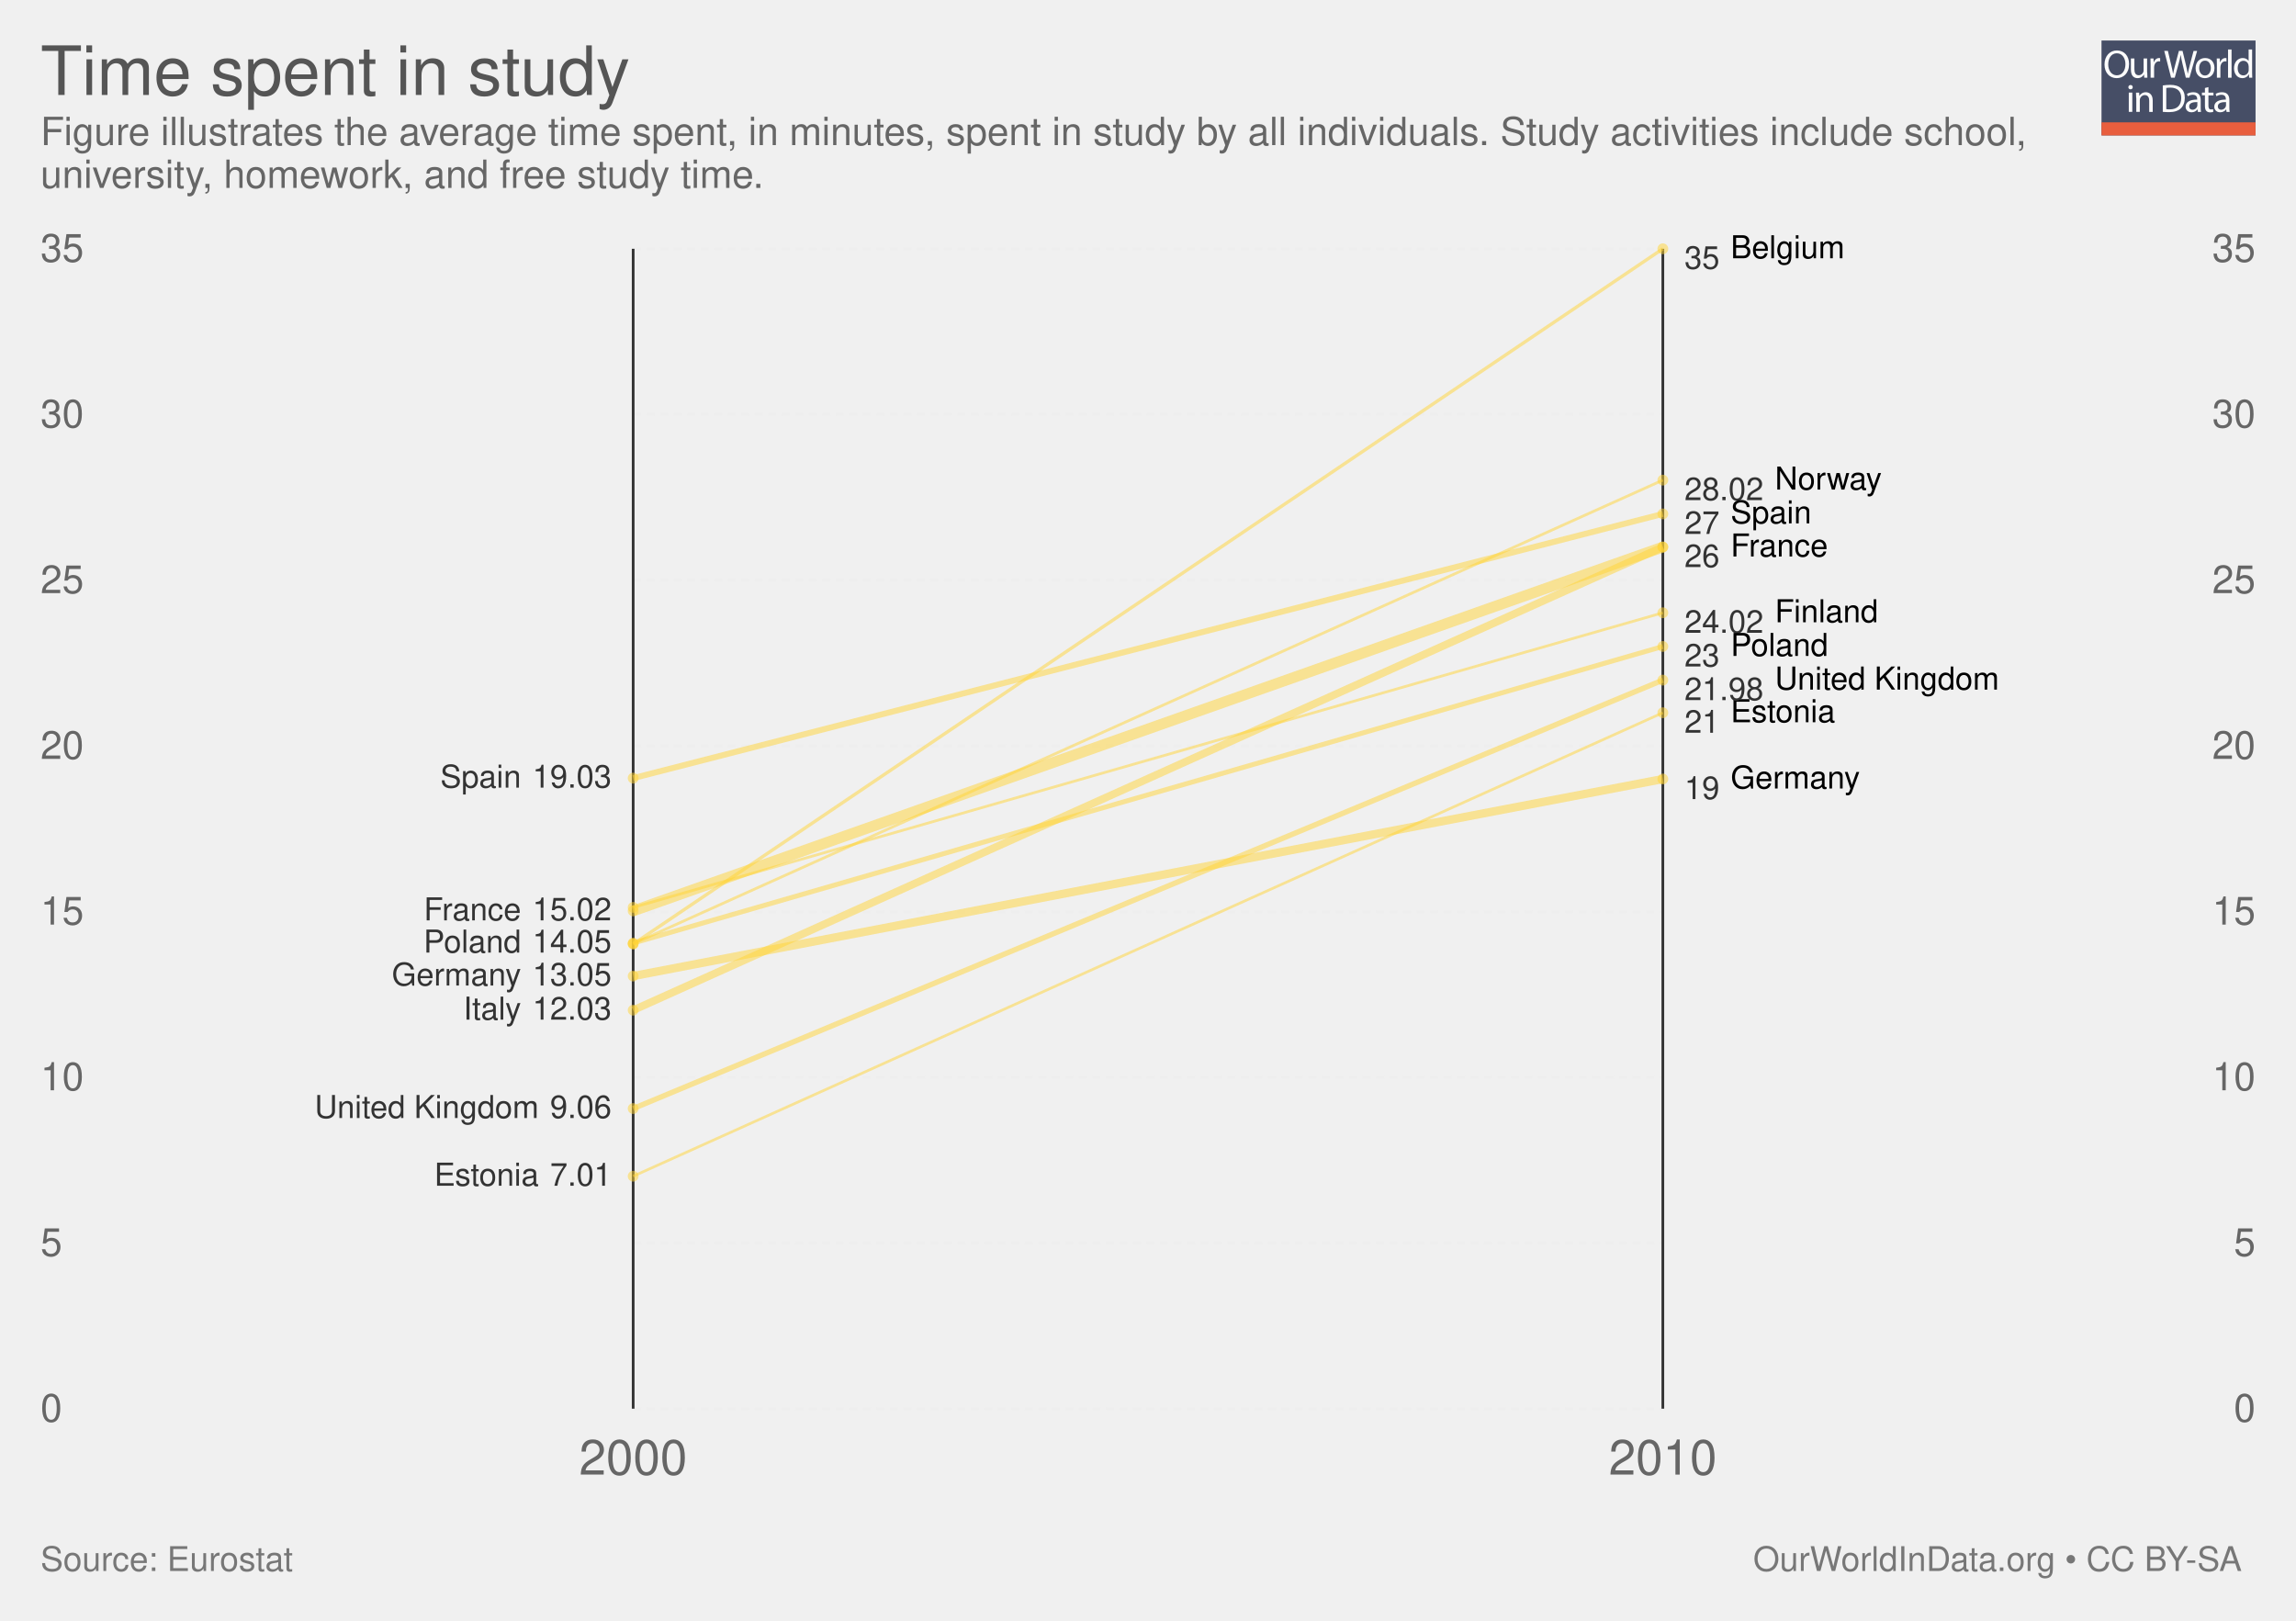
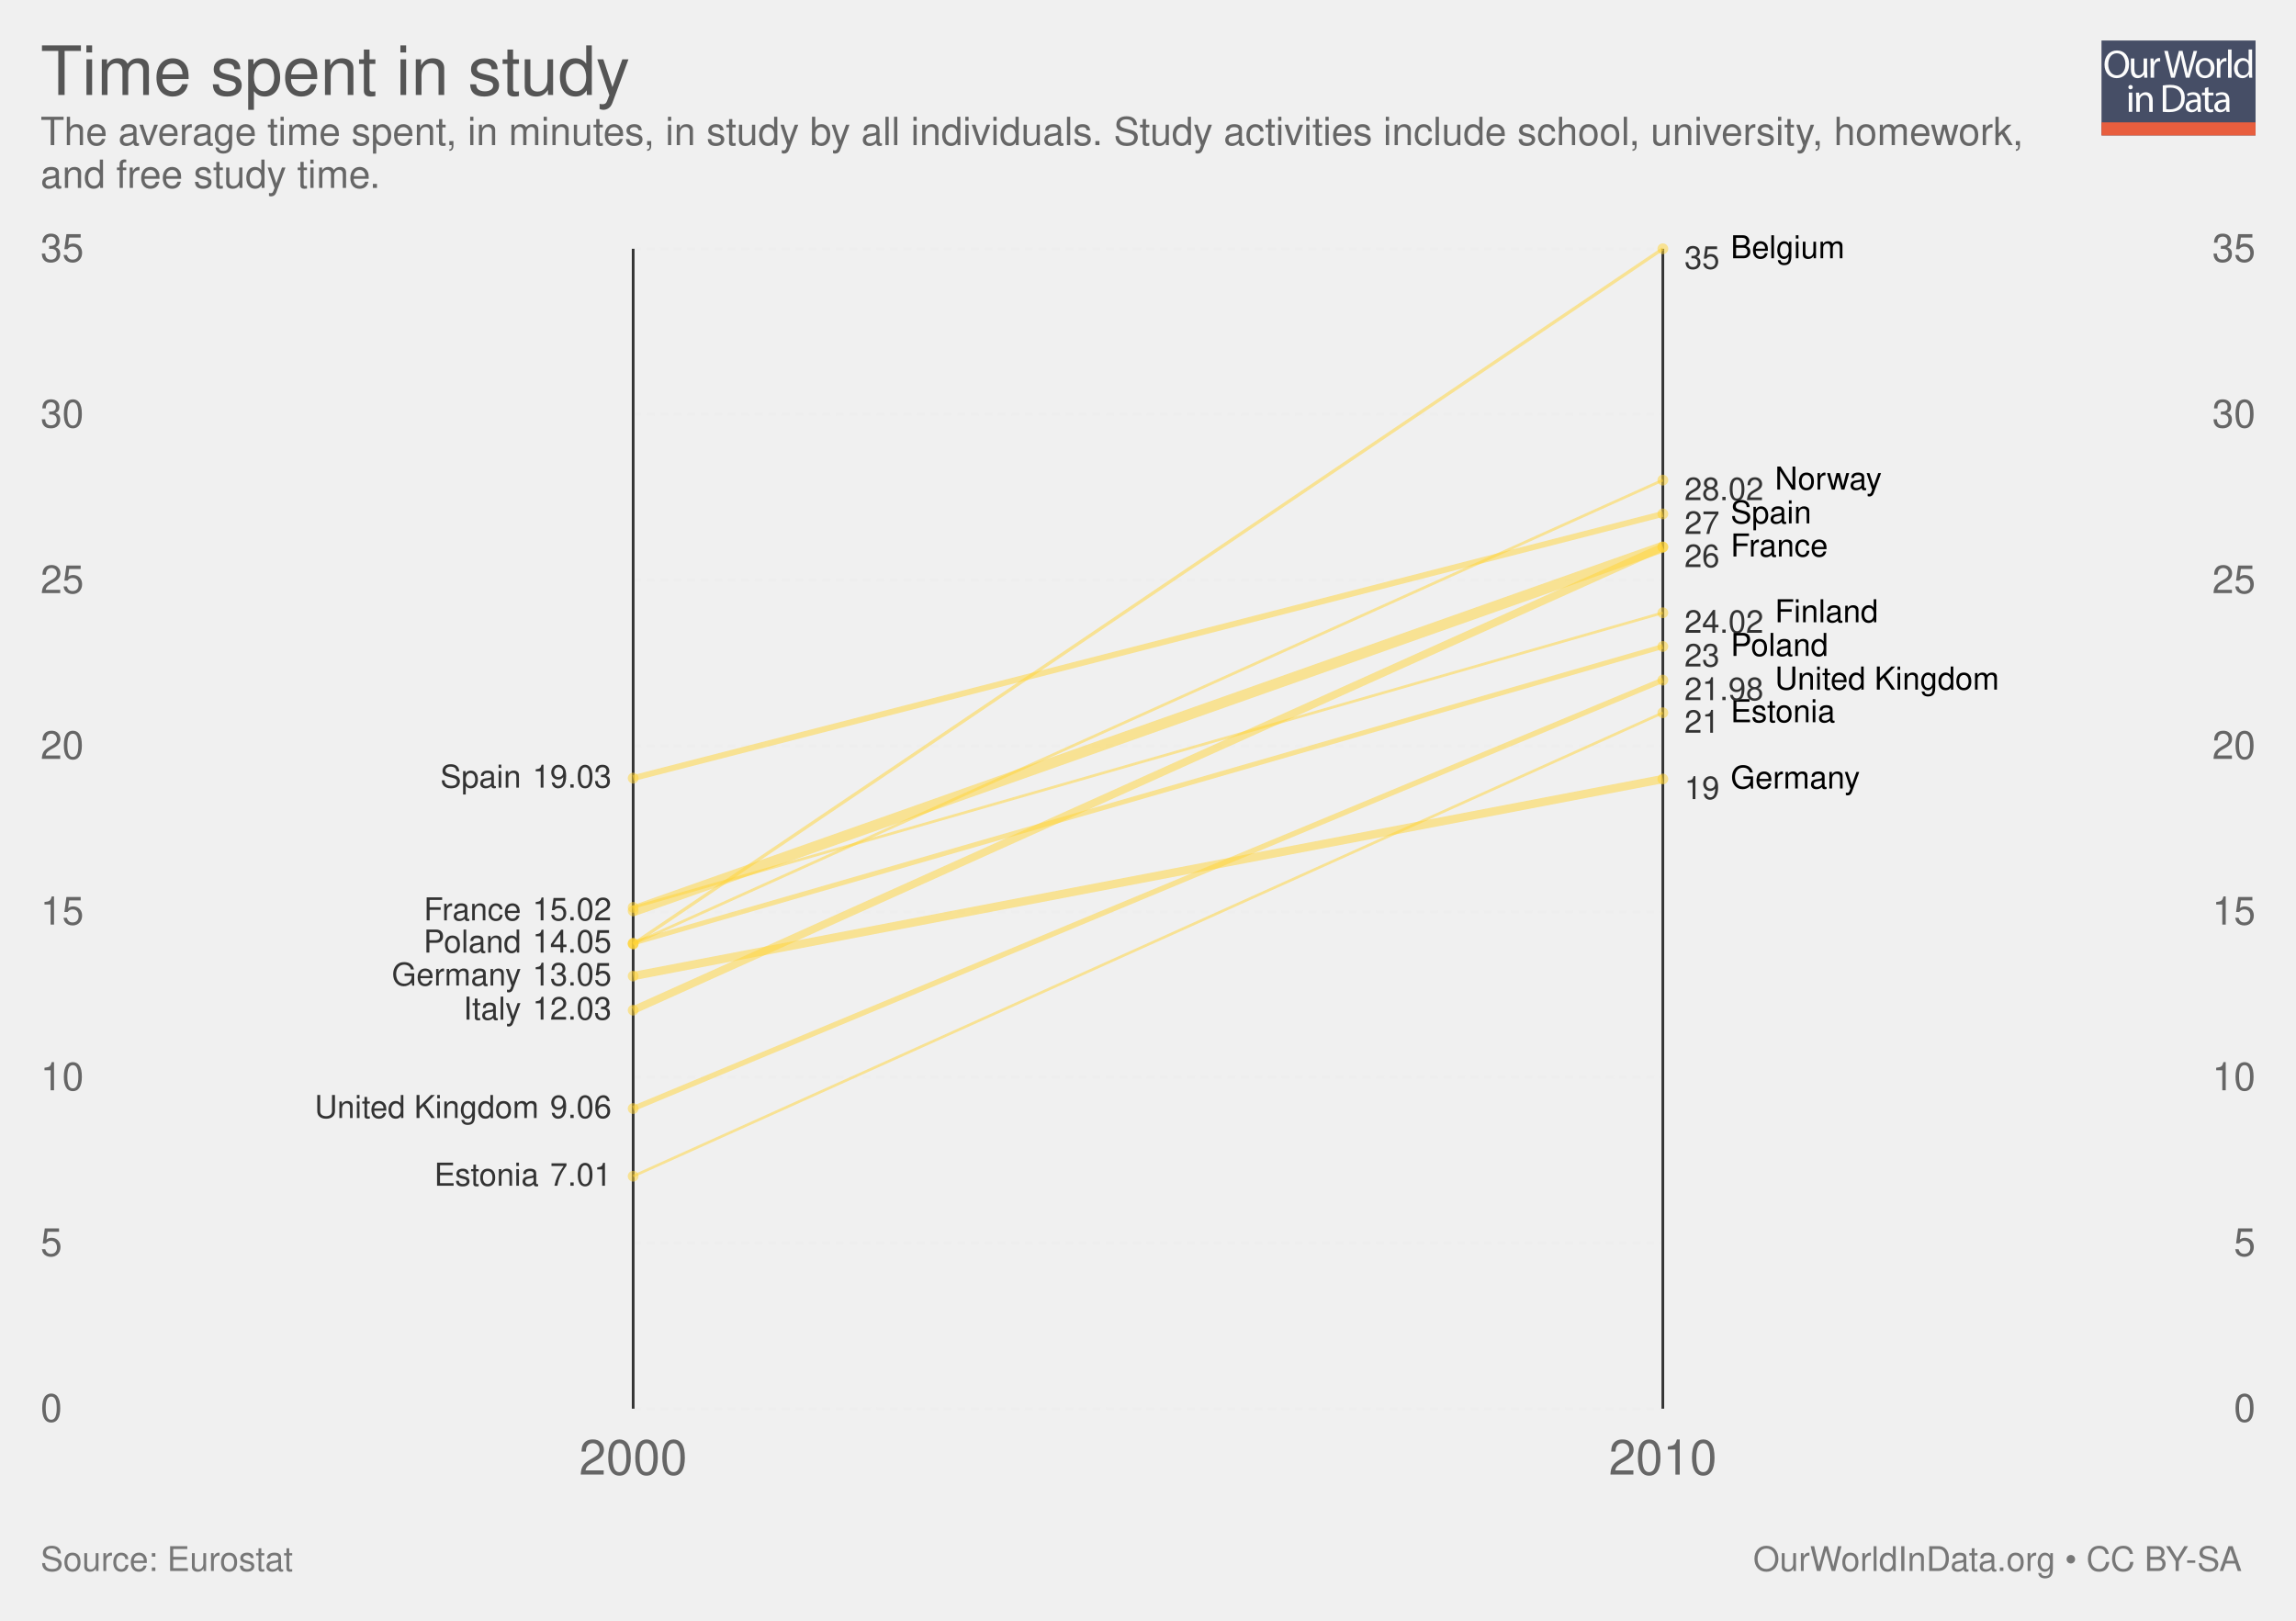
<svg xmlns="http://www.w3.org/2000/svg" xmlns:xlink="http://www.w3.org/1999/xlink" version="1.1" style="font-family: 'Helvetica Neue', Helvetica, Arial, sans-serif; font-size: 18px; background-color: white; text-rendering: optimizeLegibility; -webkit-font-smoothing: antialiased;" width="850" height="600">
  <g class="ChartTab">
    <g class="HeaderView">
      <g opacity="0.8" transform="translate(778, 15) scale(0.27)">
        <a xlink:href="https://ourworldindata.org" target="_blank">
          <g>
            <rect x="0" y="0" fill="#1B2543" width="211.2" height="130.1" />
            <rect x="0" y="112.2" fill="#E63912" width="211.2" height="17.9" />
            <g>
              <rect x="1.2" y="12.3" fill="none" width="210.2" height="99.2" />
              <path fill="#FFFFFF" d="M37.8,32.2c0,12.7-7.7,19.4-17.1,19.4c-9.7,0-16.6-7.5-16.6-18.7c0-11.7,7.3-19.3,17.1-19.3 C31.3,13.7,37.8,21.3,37.8,32.2z M9.2,32.8c0,7.9,4.3,14.9,11.8,14.9c7.5,0,11.8-6.9,11.8-15.3c0-7.3-3.8-14.9-11.8-14.9 C13.1,17.5,9.2,24.8,9.2,32.8z" />
              <path fill="#FFFFFF" d="M62.7,43.8c0,2.7,0.1,5.1,0.2,7.2h-4.3l-0.3-4.3h-0.1c-1.3,2.1-4,4.9-8.8,4.9c-4.2,0-9.1-2.3-9.1-11.6 V24.6h4.8v14.6c0,5,1.5,8.4,5.9,8.4c3.2,0,5.5-2.2,6.3-4.4c0.3-0.7,0.4-1.6,0.4-2.5V24.6h4.8V43.8z" />
              <path fill="#FFFFFF" d="M67.3,32.8c0-3.1-0.1-5.8-0.2-8.2h4.2l0.2,5.2h0.2c1.2-3.5,4.1-5.8,7.3-5.8c0.5,0,0.9,0.1,1.4,0.2v4.5 c-0.5-0.1-1-0.2-1.6-0.2c-3.4,0-5.8,2.6-6.5,6.2c-0.1,0.7-0.2,1.4-0.2,2.2V51h-4.8V32.8z" />
              <path fill="#FFFFFF" d="M95.4,51l-9.4-36.8h5l4.4,18.6c1.1,4.6,2.1,9.2,2.7,12.7h0.1c0.6-3.7,1.8-8,3-12.8l4.9-18.5h5l4.5,18.7 c1,4.4,2,8.7,2.6,12.6h0.1c0.8-4,1.8-8.1,3-12.7l4.9-18.5h4.9L120.6,51h-5L111,31.9c-1.1-4.7-1.9-8.3-2.4-12h-0.1 c-0.7,3.7-1.5,7.3-2.8,12L100.4,51H95.4z" />
              <path fill="#FFFFFF" d="M154.9,37.6c0,9.8-6.8,14-13.2,14c-7.2,0-12.7-5.2-12.7-13.6c0-8.8,5.8-14,13.1-14 C149.8,24,154.9,29.5,154.9,37.6z M133.9,37.9c0,5.8,3.3,10.1,8,10.1c4.6,0,8-4.3,8-10.3c0-4.5-2.2-10.1-7.9-10.1 C136.3,27.6,133.9,32.8,133.9,37.9z" />
              <path fill="#FFFFFF" d="M158.2,32.8c0-3.1-0.1-5.8-0.2-8.2h4.2l0.2,5.2h0.2c1.2-3.5,4.1-5.8,7.3-5.8c0.5,0,0.9,0.1,1.4,0.2v4.5 c-0.5-0.1-1-0.2-1.6-0.2c-3.4,0-5.8,2.6-6.5,6.2c-0.1,0.7-0.2,1.4-0.2,2.2V51h-4.8V32.8z" />
              <path fill="#FFFFFF" d="M173.5,12.3h4.8V51h-4.8V12.3z" />
              <path fill="#FFFFFF" d="M206.5,12.3v31.9c0,2.3,0.1,5,0.2,6.8h-4.3l-0.2-4.6H202c-1.5,2.9-4.7,5.2-9,5.2 c-6.4,0-11.3-5.4-11.3-13.4c-0.1-8.8,5.4-14.2,11.9-14.2c4,0,6.8,1.9,8,4h0.1V12.3H206.5z M201.7,35.4c0-0.6-0.1-1.4-0.2-2 c-0.7-3.1-3.3-5.6-6.9-5.6c-5,0-7.9,4.4-7.9,10.2c0,5.3,2.6,9.8,7.8,9.8c3.2,0,6.2-2.1,7.1-5.7c0.2-0.7,0.2-1.3,0.2-2.1V35.4z" />
              <path fill="#FFFFFF" d="M42.8,64c0.1,1.6-1.1,2.9-3.1,2.9c-1.7,0-2.9-1.3-2.9-2.9c0-1.7,1.3-3,3-3C41.7,61,42.8,62.3,42.8,64z M37.4,97.8V71.4h4.8v26.4H37.4z" />
              <path fill="#FFFFFF" d="M47.5,78.6c0-2.7-0.1-5-0.2-7.1h4.3l0.3,4.4h0.1c1.3-2.5,4.4-5,8.8-5c3.7,0,9.4,2.2,9.4,11.2v15.8h-4.8 V82.6c0-4.3-1.6-7.8-6.1-7.8c-3.2,0-5.6,2.2-6.5,4.9c-0.2,0.6-0.3,1.4-0.3,2.2v15.9h-4.8V78.6z" />
              <path fill="#FFFFFF" d="M84,61.6c2.9-0.4,6.3-0.8,10.1-0.8c6.8,0,11.7,1.6,14.9,4.6c3.3,3,5.2,7.3,5.2,13.2c0,6-1.9,10.9-5.3,14.3 c-3.4,3.4-9.1,5.3-16.3,5.3c-3.4,0-6.2-0.2-8.6-0.4V61.6z M88.8,94.1c1.2,0.2,3,0.3,4.8,0.3c10.2,0,15.7-5.7,15.7-15.6 c0.1-8.7-4.9-14.2-14.9-14.2c-2.5,0-4.3,0.2-5.6,0.5V94.1z" />
              <path fill="#FFFFFF" d="M132.1,97.8l-0.4-3.3h-0.2c-1.5,2.1-4.3,3.9-8.1,3.9c-5.4,0-8.1-3.8-8.1-7.6c0-6.4,5.7-9.9,15.9-9.8v-0.5 c0-2.2-0.6-6.1-6-6.1c-2.5,0-5,0.8-6.9,2l-1.1-3.2c2.2-1.4,5.4-2.3,8.7-2.3c8.1,0,10.1,5.5,10.1,10.8v9.9c0,2.3,0.1,4.5,0.4,6.3 H132.1z M131.4,84.4c-5.3-0.1-11.2,0.8-11.2,5.9c0,3.1,2.1,4.6,4.5,4.6c3.4,0,5.6-2.2,6.4-4.4c0.2-0.5,0.3-1,0.3-1.5V84.4z" />
              <path fill="#FFFFFF" d="M146.6,63.9v7.6h6.9v3.7h-6.9v14.2c0,3.3,0.9,5.1,3.6,5.1c1.3,0,2.2-0.2,2.8-0.3l0.2,3.6 c-0.9,0.4-2.4,0.7-4.3,0.7c-2.2,0-4-0.7-5.2-2c-1.4-1.4-1.9-3.8-1.9-6.9V75.1h-4.1v-3.7h4.1v-6.3L146.6,63.9z" />
              <path fill="#FFFFFF" d="M171.4,97.8l-0.4-3.3h-0.2c-1.5,2.1-4.3,3.9-8.1,3.9c-5.4,0-8.1-3.8-8.1-7.6c0-6.4,5.7-9.9,15.9-9.8v-0.5 c0-2.2-0.6-6.1-6-6.1c-2.5,0-5,0.8-6.9,2l-1.1-3.2c2.2-1.4,5.4-2.3,8.7-2.3c8.1,0,10.1,5.5,10.1,10.8v9.9c0,2.3,0.1,4.5,0.4,6.3 H171.4z M170.7,84.4c-5.3-0.1-11.2,0.8-11.2,5.9c0,3.1,2.1,4.6,4.5,4.6c3.4,0,5.6-2.2,6.4-4.4c0.2-0.5,0.3-1,0.3-1.5V84.4z" />
            </g>
          </g>
        </a>
      </g>
      <a href="https://ourworldindata.org/grapher/time-spent-in-study" target="_blank">
        <text font-size="25.20" x="15.0" y="35.2" fill="#555">
          <tspan x="15" y="35.16">Time spent in study</tspan>
        </text>
      </a>
      <text font-size="14.40" x="15.0" y="53.7" fill="#666">
-         <tspan x="15" y="53.72">Figure illustrates the average time spent, in minutes, spent in study by all individuals. Study activities include school,</tspan>
-         <tspan x="15" y="69.56">university, homework, and free study time.</tspan>
+         <tspan x="15" y="53.72">The average time spent, in minutes, in study by all individuals. Study activities include school, university, homework,</tspan>
+         <tspan x="15" y="69.56">and free study time.</tspan>
      </text>
    </g>
    <g class="LabelledSlopes">
      <rect x="15" y="92.1" width="820" height="479.4" fill="rgba(0,0,0,0)" opacity="0" />
      <g class="gridlines">
        <line x1="234.404" y1="521.5" x2="615.596" y2="521.5" stroke="#eee" stroke-dasharray="3,2" />
        <line x1="234.404" y1="460.157" x2="615.596" y2="460.157" stroke="#eee" stroke-dasharray="3,2" />
        <line x1="234.404" y1="398.814" x2="615.596" y2="398.814" stroke="#eee" stroke-dasharray="3,2" />
        <line x1="234.404" y1="337.471" x2="615.596" y2="337.471" stroke="#eee" stroke-dasharray="3,2" />
        <line x1="234.404" y1="276.129" x2="615.596" y2="276.129" stroke="#eee" stroke-dasharray="3,2" />
        <line x1="234.404" y1="214.786" x2="615.596" y2="214.786" stroke="#eee" stroke-dasharray="3,2" />
        <line x1="234.404" y1="153.443" x2="615.596" y2="153.443" stroke="#eee" stroke-dasharray="3,2" />
        <line x1="234.404" y1="92.1" x2="615.596" y2="92.1" stroke="#eee" stroke-dasharray="3,2" />
      </g>
      <g font-size="0.8em" class="axis">
        <text x="15" y="521.5" fill="#666" dominant-baseline="middle" text-anchor="start">0</text>
        <text x="15" y="460.157" fill="#666" dominant-baseline="middle" text-anchor="start">5</text>
        <text x="15" y="398.814" fill="#666" dominant-baseline="middle" text-anchor="start">10</text>
        <text x="15" y="337.471" fill="#666" dominant-baseline="middle" text-anchor="start">15</text>
        <text x="15" y="276.129" fill="#666" dominant-baseline="middle" text-anchor="start">20</text>
        <text x="15" y="214.786" fill="#666" dominant-baseline="middle" text-anchor="start">25</text>
        <text x="15" y="153.443" fill="#666" dominant-baseline="middle" text-anchor="start">30</text>
        <text x="15" y="92.1" fill="#666" dominant-baseline="middle" text-anchor="start">35</text>
      </g>
      <g font-size="0.8em" class="axis">
        <text x="835" y="521.5" fill="#666" dominant-baseline="middle" text-anchor="end">0</text>
        <text x="835" y="460.157" fill="#666" dominant-baseline="middle" text-anchor="end">5</text>
        <text x="835" y="398.814" fill="#666" dominant-baseline="middle" text-anchor="end">10</text>
        <text x="835" y="337.471" fill="#666" dominant-baseline="middle" text-anchor="end">15</text>
        <text x="835" y="276.129" fill="#666" dominant-baseline="middle" text-anchor="end">20</text>
        <text x="835" y="214.786" fill="#666" dominant-baseline="middle" text-anchor="end">25</text>
        <text x="835" y="153.443" fill="#666" dominant-baseline="middle" text-anchor="end">30</text>
        <text x="835" y="92.1" fill="#666" dominant-baseline="middle" text-anchor="end">35</text>
      </g>
      <line x1="234.404" y1="521.5" x2="234.404" y2="92.1" stroke="#333" />
      <line x1="615.596" y1="521.5" x2="615.596" y2="92.1" stroke="#333" />
      <text x="234.404" y="545.9" text-anchor="middle" fill="#666" font-size="18">2000</text>
      <text x="615.596" y="545.9" text-anchor="middle" fill="#666" font-size="18">2010</text>
      <g class="slopes">
        <g class="slope">
          <text font-size="11.70" x="199.5" y="439.0" text-anchor="end" fill="#333">
            <tspan x="199.472" y="438.951">Estonia</tspan>
          </text>
          <text x="226.404" y="438.951" text-anchor="end" font-size="11.7" fill="#333">7.01</text>
          <circle cx="234.404" cy="435.441" r="2" fill="#ffd336" opacity="0.5" />
          <line x1="234.404" y1="435.441" x2="615.596" y2="263.86" stroke="#ffd336" stroke-width="1" opacity="0.5" />
          <circle cx="615.596" cy="263.86" r="2" fill="#ffd336" opacity="0.5" />
          <text x="623.596" y="267.37" dominant-baseline="middle" font-size="11.7" fill="#333">21</text>
          <text font-size="11.70" x="640.7" y="267.4" fill="labelColor">
            <tspan x="640.7" y="267.37">Estonia</tspan>
          </text>
        </g>
        <g class="slope">
          <circle cx="234.404" cy="335.925" r="2" fill="#ffd336" opacity="0.5" />
          <line x1="234.404" y1="335.925" x2="615.596" y2="226.85" stroke="#ffd336" stroke-width="1.009" opacity="0.5" />
          <circle cx="615.596" cy="226.85" r="2" fill="#ffd336" opacity="0.5" />
          <text x="623.596" y="230.36" dominant-baseline="middle" font-size="11.7" fill="#333">24.02</text>
          <text font-size="11.70" x="657.1" y="230.4" fill="labelColor">
            <tspan x="657.08" y="230.36">Finland</tspan>
          </text>
        </g>
        <g class="slope">
          <circle cx="234.404" cy="349.381" r="2" fill="#ffd336" opacity="0.5" />
          <line x1="234.404" y1="349.381" x2="615.596" y2="177.741" stroke="#ffd336" stroke-width="1.024" opacity="0.5" />
          <circle cx="615.596" cy="177.741" r="2" fill="#ffd336" opacity="0.5" />
          <text x="623.596" y="181.251" dominant-baseline="middle" font-size="11.7" fill="#333">28.02</text>
          <text font-size="11.70" x="657.1" y="181.3" fill="labelColor">
            <tspan x="657.08" y="181.251">Norway</tspan>
          </text>
        </g>
        <g class="slope">
          <circle cx="234.404" cy="349.501" r="2" fill="#ffd336" opacity="0.5" />
          <line x1="234.404" y1="349.501" x2="615.596" y2="92.1" stroke="#ffd336" stroke-width="1.236" opacity="0.5" />
          <circle cx="615.596" cy="92.1" r="2" fill="#ffd336" opacity="0.5" />
          <text x="623.596" y="95.61" dominant-baseline="middle" font-size="11.7" fill="#333">35</text>
          <text font-size="11.70" x="640.7" y="95.6" fill="labelColor">
            <tspan x="640.7" y="95.61">Belgium</tspan>
          </text>
        </g>
        <g class="slope">
          <text font-size="11.70" x="192.9" y="352.7" text-anchor="end" fill="#333">
            <tspan x="192.92" y="352.652">Poland</tspan>
          </text>
          <text x="226.404" y="352.652" text-anchor="end" font-size="11.7" fill="#333">14.05</text>
          <circle cx="234.404" cy="349.142" r="2" fill="#ffd336" opacity="0.5" />
          <line x1="234.404" y1="349.142" x2="615.596" y2="239.323" stroke="#ffd336" stroke-width="1.804" opacity="0.5" />
          <circle cx="615.596" cy="239.323" r="2" fill="#ffd336" opacity="0.5" />
          <text x="623.596" y="242.833" dominant-baseline="middle" font-size="11.7" fill="#333">23</text>
          <text font-size="11.70" x="640.7" y="242.8" fill="labelColor">
            <tspan x="640.7" y="242.833">Poland</tspan>
          </text>
        </g>
        <g class="slope">
          <text font-size="11.70" x="199.5" y="413.9" text-anchor="end" fill="#333">
            <tspan x="199.472" y="413.898">United Kingdom</tspan>
          </text>
          <text x="226.404" y="413.898" text-anchor="end" font-size="11.7" fill="#333">9.06</text>
          <circle cx="234.404" cy="410.388" r="2" fill="#ffd336" opacity="0.5" />
          <line x1="234.404" y1="410.388" x2="615.596" y2="251.779" stroke="#ffd336" stroke-width="1.975" opacity="0.5" />
          <circle cx="615.596" cy="251.779" r="2" fill="#ffd336" opacity="0.5" />
          <text x="623.596" y="255.289" dominant-baseline="middle" font-size="11.7" fill="#333">21.98</text>
          <text font-size="11.70" x="657.1" y="255.3" fill="labelColor">
            <tspan x="657.08" y="255.289">United Kingdom</tspan>
          </text>
        </g>
        <g class="slope">
          <text font-size="11.70" x="192.9" y="291.6" text-anchor="end" fill="#333">
            <tspan x="192.92" y="291.583">Spain</tspan>
          </text>
          <text x="226.404" y="291.583" text-anchor="end" font-size="11.7" fill="#333">19.03</text>
          <circle cx="234.404" cy="288.073" r="2" fill="#ffd336" opacity="0.5" />
          <line x1="234.404" y1="288.073" x2="615.596" y2="190.249" stroke="#ffd336" stroke-width="2.197" opacity="0.5" />
          <circle cx="615.596" cy="190.249" r="2" fill="#ffd336" opacity="0.5" />
          <text x="623.596" y="193.759" dominant-baseline="middle" font-size="11.7" fill="#333">27</text>
          <text font-size="11.70" x="640.7" y="193.8" fill="labelColor">
            <tspan x="640.7" y="193.759">Spain</tspan>
          </text>
        </g>
        <g class="slope">
          <text font-size="11.70" x="192.9" y="377.5" text-anchor="end" fill="#333">
            <tspan x="192.92" y="377.48">Italy</tspan>
          </text>
          <text x="226.404" y="377.48" text-anchor="end" font-size="11.7" fill="#333">12.03</text>
          <circle cx="234.404" cy="373.97" r="2" fill="#ffd336" opacity="0.5" />
          <line x1="234.404" y1="373.97" x2="615.596" y2="202.517" stroke="#ffd336" stroke-width="2.84" opacity="0.5" />
          <circle cx="615.596" cy="202.517" r="2" fill="#ffd336" opacity="0.5" />
        </g>
        <g class="slope">
          <text font-size="11.70" x="192.9" y="364.9" text-anchor="end" fill="#333">
            <tspan x="192.92" y="364.851">Germany</tspan>
          </text>
          <text x="226.404" y="364.851" text-anchor="end" font-size="11.7" fill="#333">13.05</text>
          <circle cx="234.404" cy="361.341" r="2" fill="#ffd336" opacity="0.5" />
          <line x1="234.404" y1="361.341" x2="615.596" y2="288.397" stroke="#ffd336" stroke-width="3.082" opacity="0.5" />
          <circle cx="615.596" cy="288.397" r="2" fill="#ffd336" opacity="0.5" />
          <text x="623.596" y="291.907" dominant-baseline="middle" font-size="11.7" fill="#333">19</text>
          <text font-size="11.70" x="640.7" y="291.9" fill="labelColor">
            <tspan x="640.7" y="291.907">Germany</tspan>
          </text>
        </g>
        <g class="slope">
          <text font-size="11.70" x="192.9" y="340.7" text-anchor="end" fill="#333">
            <tspan x="192.92" y="340.725">France</tspan>
          </text>
          <text x="226.404" y="340.725" text-anchor="end" font-size="11.7" fill="#333">15.02</text>
          <circle cx="234.404" cy="337.215" r="2" fill="#ffd336" opacity="0.5" />
          <line x1="234.404" y1="337.215" x2="615.596" y2="202.517" stroke="#ffd336" stroke-width="4" opacity="0.5" />
          <circle cx="615.596" cy="202.517" r="2" fill="#ffd336" opacity="0.5" />
          <text x="623.596" y="206.027" dominant-baseline="middle" font-size="11.7" fill="#333">26</text>
          <text font-size="11.70" x="640.7" y="206.0" fill="labelColor">
            <tspan x="640.7" y="206.027">France</tspan>
          </text>
        </g>
      </g>
    </g>
    <g style="fill: #777;" class="SourcesFooter">
      <g style="fill: #777;" class="clickable">
        <text font-size="12.60" x="15.0" y="581.6">
          <tspan x="15" y="581.58">Source: Eurostat</tspan>
        </text>
      </g>
      <text font-size="12.60" x="649.0" y="581.6">
        <tspan x="649.024" y="581.58">
          <a target="_blank" style="fill: #777;" href="https://ourworldindata.org">OurWorldInData.org</a> • <a style="fill: #777;" href="http://creativecommons.org/licenses/by-sa/4.0/deed.en_US" target="_blank">CC BY-SA</a>
        </tspan>
      </text>
    </g>
  </g>
</svg>
